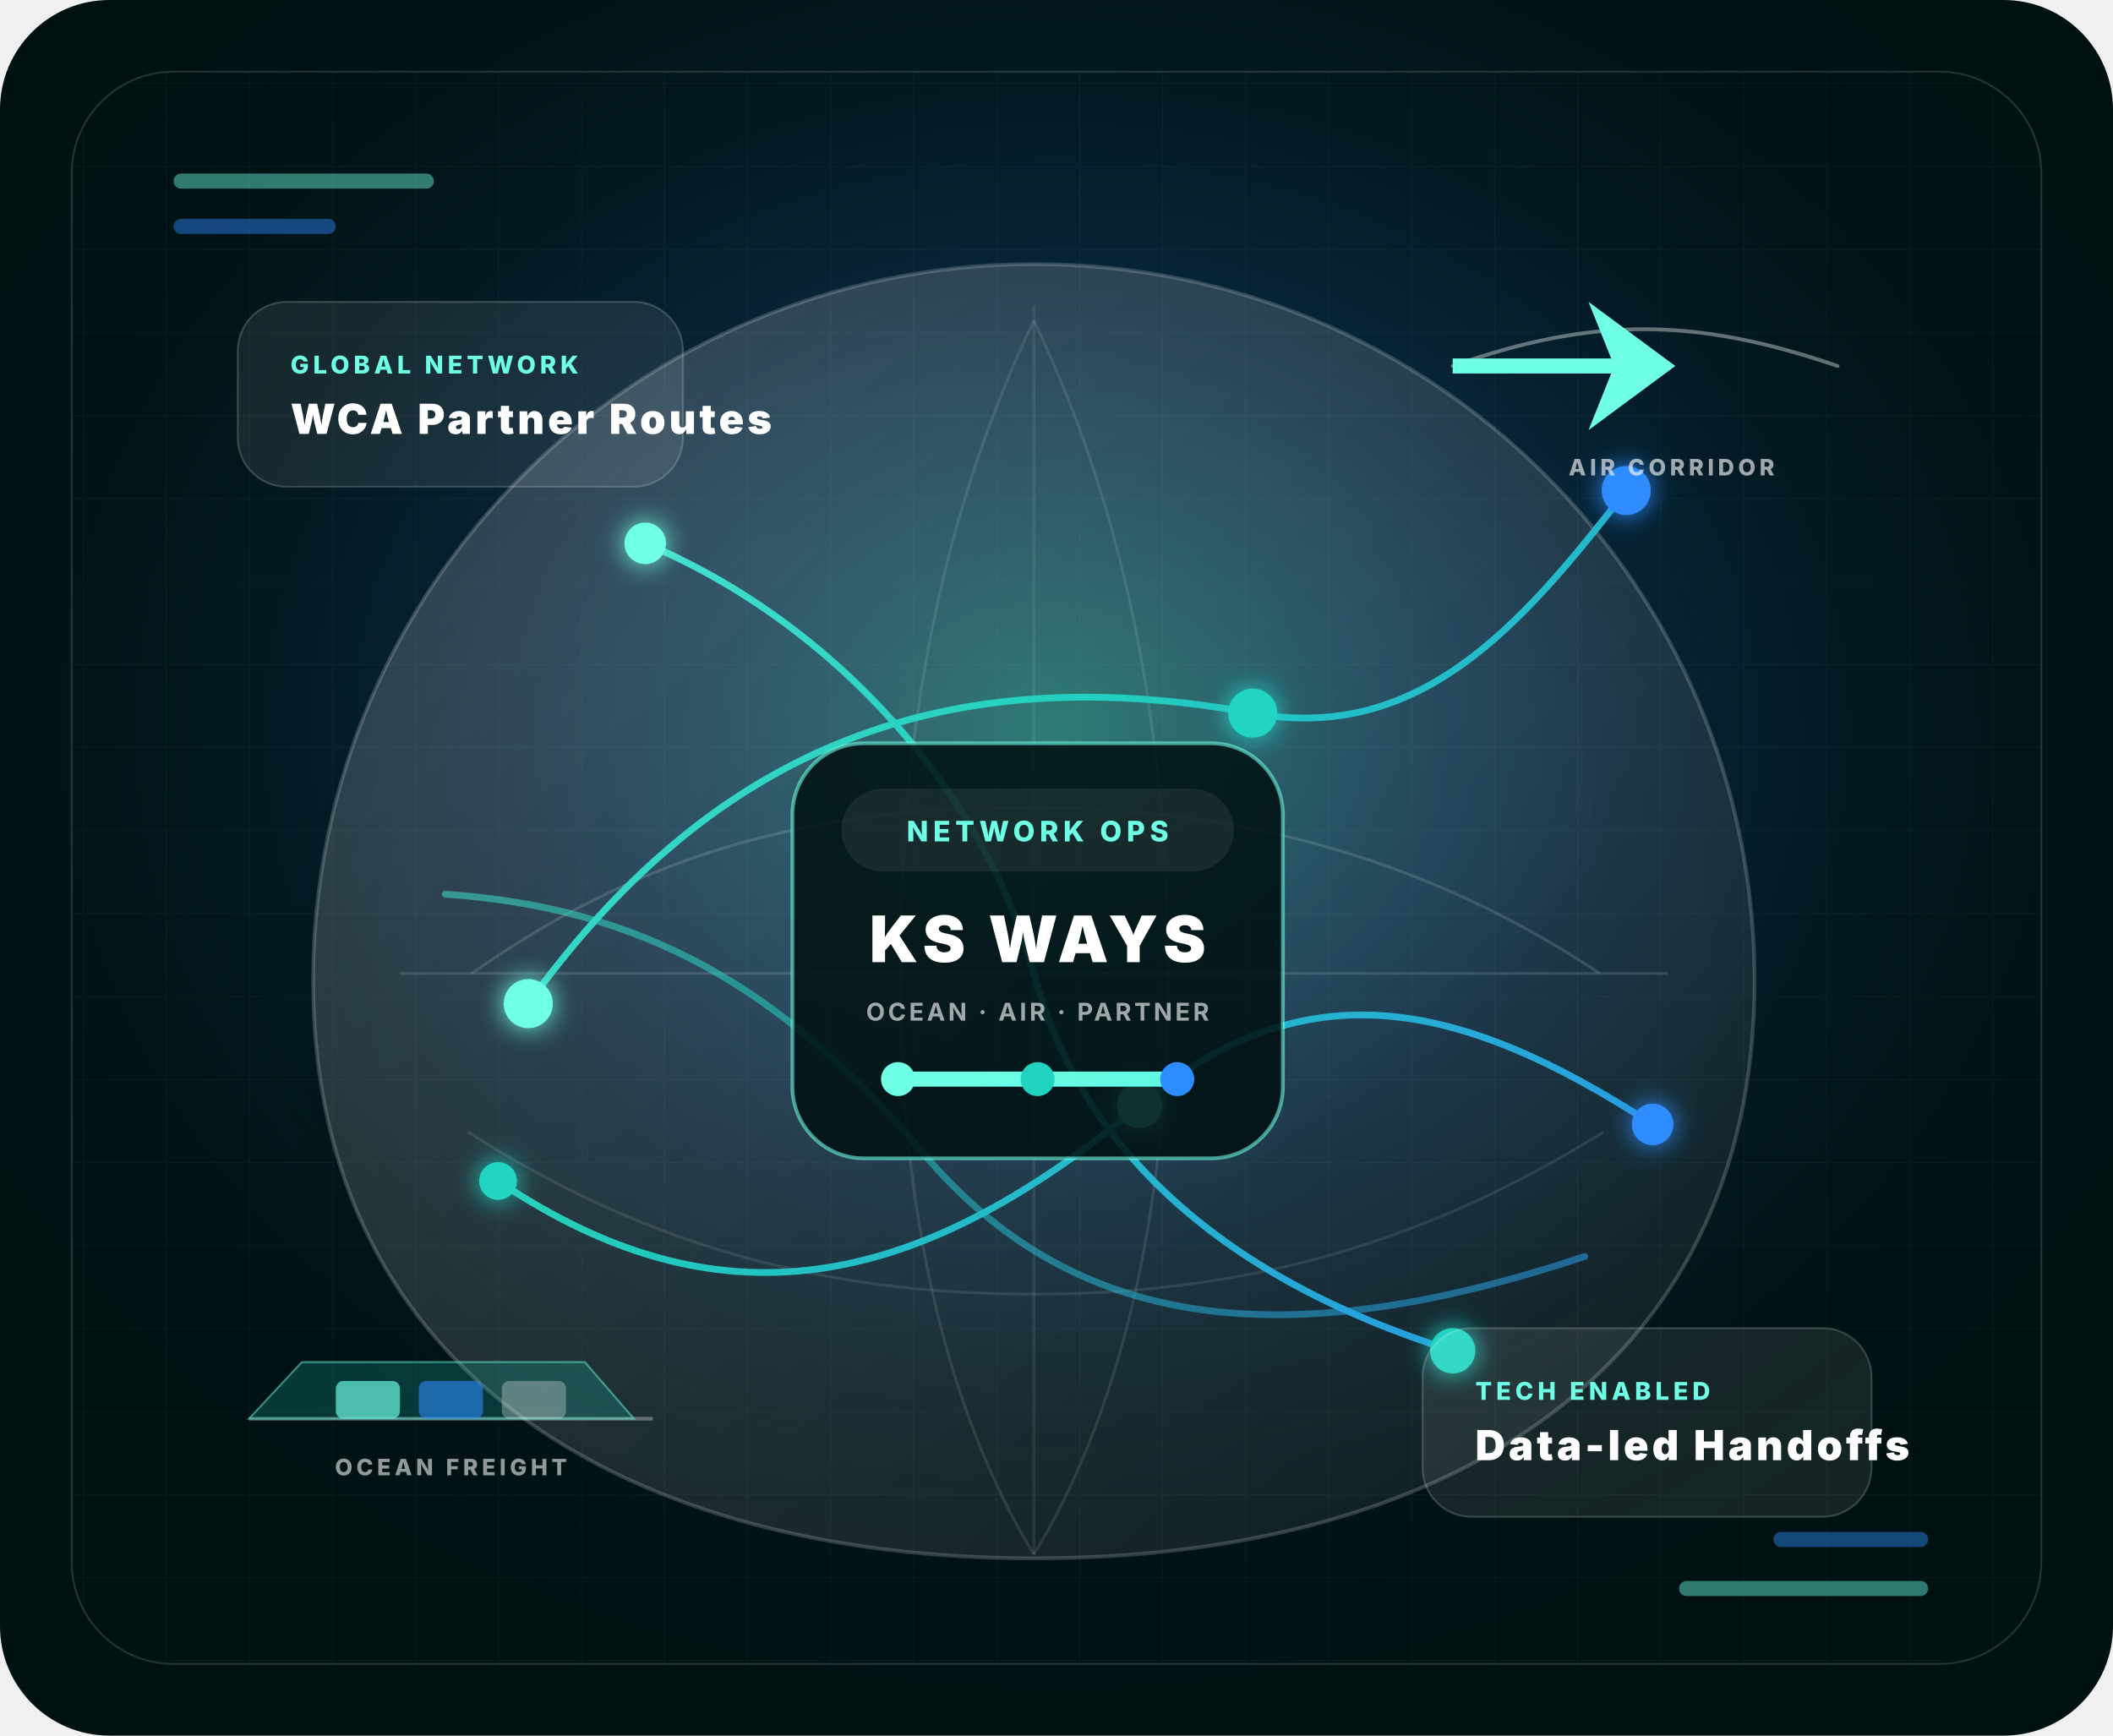
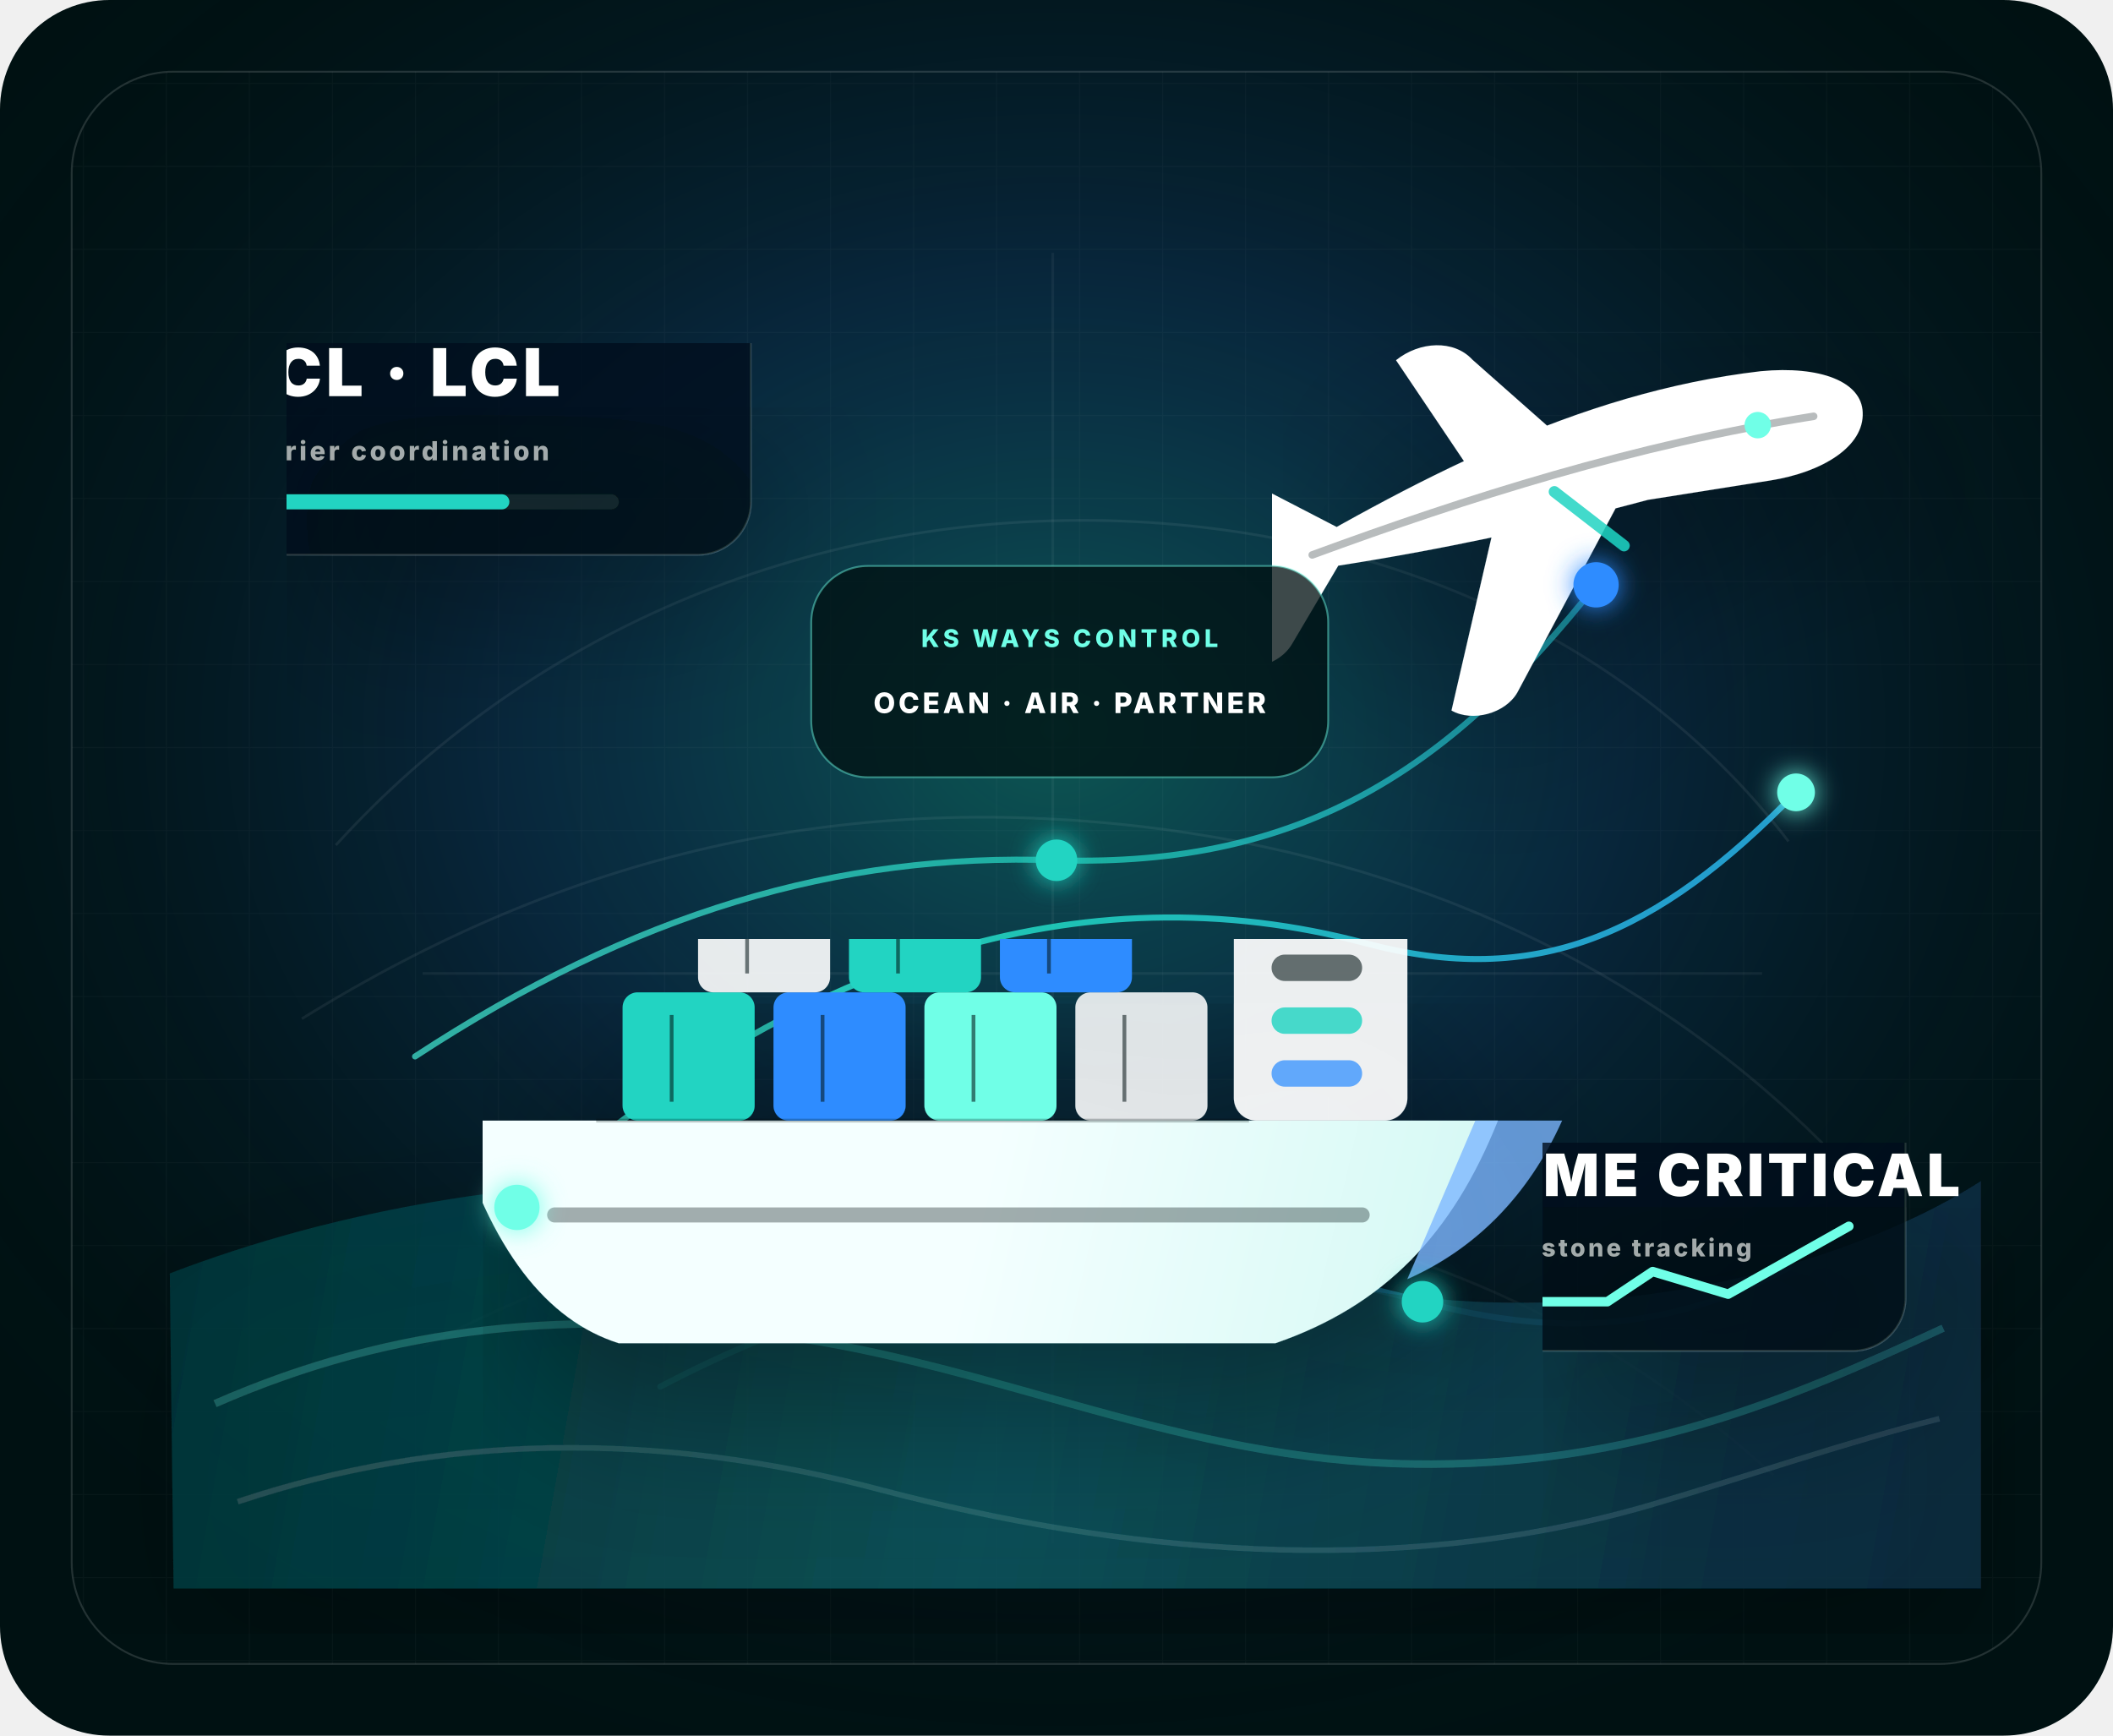
<svg xmlns="http://www.w3.org/2000/svg" width="1120" height="920" viewBox="0 0 1120 920" fill="none" role="img" aria-labelledby="title desc">
  <defs>
-     <radialGradient id="bgGlow" cx="50%" cy="42%" r="58%">
-       <stop offset="0%" stop-color="#21D4C2" stop-opacity="0.45" />
-       <stop offset="42%" stop-color="#2D8CFF" stop-opacity="0.18" />
+     <radialGradient id="bgGlow" cx="50%" cy="42%" r="64%">
+       <stop offset="0%" stop-color="#21D4C2" stop-opacity="0.36" />
+       <stop offset="42%" stop-color="#2D8CFF" stop-opacity="0.17" />
      <stop offset="100%" stop-color="#001112" stop-opacity="0" />
    </radialGradient>
-     <linearGradient id="cyanBlue" x1="136" y1="110" x2="934" y2="802" gradientUnits="userSpaceOnUse">
+     <linearGradient id="sea" x1="92" y1="644" x2="1012" y2="808" gradientUnits="userSpaceOnUse">
+       <stop stop-color="#06383D" />
+       <stop offset="0.48" stop-color="#075A61" />
+       <stop offset="1" stop-color="#0A2D44" />
+     </linearGradient>
+     <linearGradient id="cyanBlue" x1="142" y1="142" x2="978" y2="766" gradientUnits="userSpaceOnUse">
      <stop stop-color="#6FFFE7" />
-       <stop offset="0.48" stop-color="#21D4C2" />
+       <stop offset="0.52" stop-color="#21D4C2" />
      <stop offset="1" stop-color="#2D8CFF" />
    </linearGradient>
-     <linearGradient id="panel" x1="238" y1="106" x2="876" y2="836" gradientUnits="userSpaceOnUse">
-       <stop stop-color="#FFFFFF" stop-opacity="0.18" />
-       <stop offset="1" stop-color="#FFFFFF" stop-opacity="0.035" />
+     <linearGradient id="shipHull" x1="238" y1="560" x2="866" y2="704" gradientUnits="userSpaceOnUse">
+       <stop stop-color="#F4FFFF" />
+       <stop offset="0.58" stop-color="#C9F6F0" />
+       <stop offset="1" stop-color="#8FD5E9" />
    </linearGradient>
-     <filter id="softShadow" x="64" y="36" width="992" height="852" filterUnits="userSpaceOnUse" color-interpolation-filters="sRGB">
+     <linearGradient id="planeBody" x1="654" y1="220" x2="958" y2="352" gradientUnits="userSpaceOnUse">
+       <stop stop-color="#FFFFFF" />
+       <stop offset="0.55" stop-color="#C9FBF3" />
+       <stop offset="1" stop-color="#7CB6FF" />
+     </linearGradient>
+     <filter id="softShadow" x="58" y="60" width="1010" height="806" filterUnits="userSpaceOnUse" color-interpolation-filters="sRGB">
      <feDropShadow dx="0" dy="34" stdDeviation="42" flood-color="#000000" flood-opacity="0.34" />
    </filter>
-     <filter id="nodeGlow" x="-50%" y="-50%" width="200%" height="200%">
+     <filter id="glow" x="-50%" y="-50%" width="200%" height="200%">
      <feGaussianBlur stdDeviation="7" result="blur" />
      <feMerge>
        <feMergeNode in="blur" />
        <feMergeNode in="SourceGraphic" />
      </feMerge>
    </filter>
    <pattern id="grid" width="44" height="44" patternUnits="userSpaceOnUse">
-       <path d="M44 0H0V44" stroke="#FFFFFF" stroke-opacity="0.055" stroke-width="1" />
+       <path d="M44 0H0V44" stroke="#FFFFFF" stroke-opacity="0.052" stroke-width="1" />
    </pattern>
    <style>
-       .mono{font-family:Inter,Arial,sans-serif;font-weight:800;letter-spacing:.17em}
-       .label{font-family:Inter,Arial,sans-serif;font-weight:900;letter-spacing:.08em}
-       .small{font-family:Inter,Arial,sans-serif;font-weight:700;letter-spacing:.12em}
+       .mono{font-family:Inter,Arial,sans-serif;font-weight:800;letter-spacing:.16em}
+       .label{font-family:Inter,Arial,sans-serif;font-weight:900;letter-spacing:.06em}
+       .small{font-family:Inter,Arial,sans-serif;font-weight:800;letter-spacing:.11em}
    </style>
  </defs>
  <rect width="1120" height="920" rx="58" fill="#001112" />
  <rect width="1120" height="920" rx="58" fill="url(#bgGlow)" />
  <rect x="38" y="38" width="1044" height="844" rx="54" stroke="#FFFFFF" stroke-opacity="0.14" />
-   <rect x="38" y="38" width="1044" height="844" rx="54" fill="url(#grid)" opacity="0.55" />
+   <rect x="38" y="38" width="1044" height="844" rx="54" fill="url(#grid)" opacity="0.52" />
+   <g opacity="0.42" stroke="#FFFFFF" stroke-width="1.4">
+     <path d="M178 448C278 338 424 272 588 276C740 280 870 344 948 446" stroke-opacity="0.16" />
+     <path d="M160 540C302 452 446 420 604 438C750 455 874 514 966 606" stroke-opacity="0.15" />
+     <path d="M224 714C366 640 508 616 650 642C770 664 864 712 940 782" stroke-opacity="0.12" />
+     <path d="M558 134V818" stroke-opacity="0.11" />
+     <path d="M224 516H934" stroke-opacity="0.13" />
+   </g>
+   <g stroke="url(#cyanBlue)" stroke-width="3.2" stroke-linecap="round" stroke-linejoin="round" opacity="0.88">
+     <path d="M274 640C420 508 574 460 724 500C814 524 878 496 952 420" />
+     <path d="M220 560C336 484 444 452 560 456C692 460 770 406 846 310" opacity="0.82" />
+     <path d="M350 735C478 668 608 650 754 690C828 710 888 704 948 672" opacity="0.56" />
+   </g>
  <g filter="url(#softShadow)">
-     <path d="M166 520C166 310 337 140 548 140C760 140 930 310 930 520C930 731 760 826 548 826C337 826 166 731 166 520Z" fill="url(#panel)" stroke="#FFFFFF" stroke-opacity="0.18" stroke-width="2" />
+     <path d="M90 675C176 642 286 620 420 626C556 632 658 684 782 690C912 696 1010 652 1050 626V842H92L90 675Z" fill="url(#sea)" opacity="0.82" />
+     <path d="M114 744C210 702 302 694 414 708C530 724 626 774 748 776C864 778 948 742 1030 704" stroke="#6FFFE7" stroke-opacity="0.22" stroke-width="4" />
+     <path d="M126 796C234 760 348 758 468 790C590 822 736 838 874 798C928 782 980 764 1028 752" stroke="#FFFFFF" stroke-opacity="0.12" stroke-width="3" />
  </g>
-   <g opacity="0.62" stroke="#FFFFFF" stroke-width="1.5">
-     <path d="M250 516C334 457 421 428 544 428C665 428 762 459 848 516" stroke-opacity="0.22" />
-     <path d="M248 600C342 660 436 686 548 686C666 686 760 656 850 600" stroke-opacity="0.16" />
-     <path d="M548 170C500 270 477 385 477 516C477 646 503 750 548 824" stroke-opacity="0.16" />
-     <path d="M548 170C596 270 619 385 619 516C619 646 593 750 548 824" stroke-opacity="0.16" />
-     <path d="M212 516H884" stroke-opacity="0.20" />
-     <path d="M548 162V824" stroke-opacity="0.13" />
+   <g transform="translate(198 438)" filter="url(#softShadow)">
+     <path d="M42 156H596C572 216 536 254 478 274H130C92 262 62 225 42 156Z" fill="url(#shipHull)" />
+     <path d="M96 206H524" stroke="#001112" stroke-opacity="0.34" stroke-width="8" stroke-linecap="round" />
+     <path d="M584 156H630C612 196 584 224 548 240" fill="#7CB6FF" opacity="0.78" />
+     <rect x="132" y="88" width="70" height="68" rx="8" fill="#21D4C2" />
+     <rect x="212" y="88" width="70" height="68" rx="8" fill="#2D8CFF" />
+     <rect x="292" y="88" width="70" height="68" rx="8" fill="#6FFFE7" />
+     <rect x="372" y="88" width="70" height="68" rx="8" fill="#FFFFFF" fill-opacity="0.86" />
+     <rect x="172" y="18" width="70" height="70" rx="8" fill="#FFFFFF" fill-opacity="0.9" />
+     <rect x="252" y="18" width="70" height="70" rx="8" fill="#21D4C2" />
+     <rect x="332" y="18" width="70" height="70" rx="8" fill="#2D8CFF" />
+     <path d="M118 156H464" stroke="#001112" stroke-opacity="0.24" stroke-width="2" />
+     <g opacity="0.55" stroke="#001112" stroke-width="2">
+       <path d="M158 100V146M238 100V146M318 100V146M398 100V146" />
+       <path d="M198 30V78M278 30V78M358 30V78" />
+     </g>
+     <rect x="456" y="48" width="92" height="108" rx="12" fill="#FFFFFF" fill-opacity="0.92" />
+     <rect x="476" y="68" width="48" height="14" rx="7" fill="#001112" fill-opacity="0.58" />
+     <rect x="476" y="96" width="48" height="14" rx="7" fill="#21D4C2" fill-opacity="0.82" />
+     <rect x="476" y="124" width="48" height="14" rx="7" fill="#2D8CFF" fill-opacity="0.72" />
  </g>
-   <g stroke="url(#cyanBlue)" stroke-width="3.6" stroke-linecap="round" stroke-linejoin="round" opacity="0.94">
-     <path d="M280 532C374 402 493 347 664 378C751 394 805 334 862 260" />
-     <path d="M264 626C380 704 484 686 604 586C692 512 774 530 876 596" />
-     <path d="M342 288C442 330 522 420 548 516C573 610 649 678 770 716" />
-     <path d="M236 474C339 481 414 522 490 612C568 704 678 720 840 666" opacity="0.56" />
+   <g transform="translate(620 174) rotate(-9 170 90)" filter="url(#softShadow)">
+     <path d="M36 112C132 74 224 42 322 46C354 48 374 60 372 76C370 94 346 104 318 104H236L168 194C160 204 142 206 132 198L170 104H92L54 150C44 162 22 162 14 148L48 104L10 70C22 56 40 58 54 68L92 96H172L132 10C146 2 164 4 172 16L238 96H318C258 104 164 116 36 112Z" fill="url(#planeBody)" />
+     <path d="M72 105C158 88 250 74 346 74" stroke="#001112" stroke-opacity="0.28" stroke-width="4" stroke-linecap="round" />
+     <path d="M204 92L236 126" stroke="#21D4C2" stroke-opacity="0.85" stroke-width="6" stroke-linecap="round" />
+     <circle cx="316" cy="74" r="7" fill="#6FFFE7" />
  </g>
-   <g filter="url(#nodeGlow)">
-     <circle cx="280" cy="532" r="13" fill="#6FFFE7" />
-     <circle cx="664" cy="378" r="13" fill="#21D4C2" />
-     <circle cx="862" cy="260" r="13" fill="#2D8CFF" />
-     <circle cx="264" cy="626" r="10" fill="#21D4C2" />
-     <circle cx="604" cy="586" r="12" fill="#6FFFE7" />
-     <circle cx="876" cy="596" r="11" fill="#2D8CFF" />
-     <circle cx="342" cy="288" r="11" fill="#6FFFE7" />
-     <circle cx="770" cy="716" r="12" fill="#21D4C2" />
+   <g filter="url(#glow)">
+     <circle cx="274" cy="640" r="12" fill="#6FFFE7" />
+     <circle cx="560" cy="456" r="11" fill="#21D4C2" />
+     <circle cx="846" cy="310" r="12" fill="#2D8CFF" />
+     <circle cx="952" cy="420" r="10" fill="#6FFFE7" />
+     <circle cx="754" cy="690" r="11" fill="#21D4C2" />
  </g>
-   <g transform="translate(420 394)">
-     <rect x="0" y="0" width="260" height="220" rx="38" fill="#001112" fill-opacity="0.86" stroke="#6FFFE7" stroke-opacity="0.58" stroke-width="2" />
-     <rect x="26" y="24" width="208" height="44" rx="22" fill="#FFFFFF" fill-opacity="0.07" />
-     <text x="130" y="52" text-anchor="middle" fill="#6FFFE7" class="mono" font-size="15">NETWORK OPS</text>
-     <text x="130" y="116" text-anchor="middle" fill="#FFFFFF" class="label" font-size="34">KS WAYS</text>
-     <text x="130" y="147" text-anchor="middle" fill="#FFFFFF" opacity="0.62" class="small" font-size="13">OCEAN · AIR · PARTNER</text>
-     <path d="M56 178H204" stroke="url(#cyanBlue)" stroke-width="8" stroke-linecap="round" />
-     <circle cx="56" cy="178" r="9" fill="#6FFFE7" />
-     <circle cx="130" cy="178" r="9" fill="#21D4C2" />
-     <circle cx="204" cy="178" r="9" fill="#2D8CFF" />
+   <g transform="translate(94 122)" filter="url(#softShadow)">
+     <rect width="304" height="172" rx="28" fill="#001112" fill-opacity="0.78" stroke="#FFFFFF" stroke-opacity="0.14" />
+     <text x="28" y="44" fill="#6FFFE7" class="mono" font-size="13">OCEAN FREIGHT</text>
+     <text x="28" y="88" fill="#FFFFFF" class="label" font-size="35">FCL · LCL</text>
+     <text x="28" y="122" fill="#FFFFFF" opacity="0.64" class="small" font-size="14">Carrier coordination</text>
+     <rect x="28" y="140" width="206" height="8" rx="4" fill="#FFFFFF" fill-opacity="0.08" />
+     <rect x="28" y="140" width="148" height="8" rx="4" fill="#21D4C2" />
  </g>
-   <g transform="translate(126 160)">
-     <rect width="236" height="98" rx="26" fill="#FFFFFF" fill-opacity="0.085" stroke="#FFFFFF" stroke-opacity="0.18" />
-     <text x="28" y="38" fill="#6FFFE7" class="mono" font-size="13">GLOBAL NETWORK</text>
-     <text x="28" y="70" fill="#FFFFFF" class="label" font-size="22">WCA Partner Routes</text>
+   <g transform="translate(760 546)" filter="url(#softShadow)">
+     <rect width="250" height="170" rx="28" fill="#001112" fill-opacity="0.80" stroke="#FFFFFF" stroke-opacity="0.14" />
+     <text x="24" y="44" fill="#6FFFE7" class="mono" font-size="13">AIR CARGO</text>
+     <text x="24" y="88" fill="#FFFFFF" class="label" font-size="31">TIME CRITICAL</text>
+     <text x="24" y="120" fill="#FFFFFF" opacity="0.64" class="small" font-size="13">Milestone tracking</text>
+     <path d="M28 144H92L116 128L156 140L220 104" stroke="#6FFFE7" stroke-width="5" stroke-linecap="round" stroke-linejoin="round" />
  </g>
-   <g transform="translate(754 704)">
-     <rect width="238" height="100" rx="26" fill="#FFFFFF" fill-opacity="0.085" stroke="#FFFFFF" stroke-opacity="0.18" />
-     <text x="28" y="38" fill="#6FFFE7" class="mono" font-size="13">TECH ENABLED</text>
-     <text x="28" y="70" fill="#FFFFFF" class="label" font-size="22">Data-led Handoffs</text>
-   </g>
-   <g transform="translate(770 142)">
-     <path d="M0 52C74 26 128 26 204 52" stroke="#FFFFFF" stroke-opacity="0.38" stroke-width="2" stroke-linecap="round" />
-     <path d="M72 18L118 52L72 86L84 56H0V48H84L72 18Z" fill="#6FFFE7" />
-     <text x="116" y="110" text-anchor="middle" fill="#FFFFFF" opacity="0.62" class="mono" font-size="12">AIR CORRIDOR</text>
-   </g>
-   <g transform="translate(132 698)" opacity="0.92">
-     <path d="M0 54H214" stroke="#FFFFFF" stroke-opacity="0.32" stroke-width="2" />
-     <path d="M28 24H178L204 54H0L28 24Z" fill="#21D4C2" fill-opacity="0.22" stroke="#6FFFE7" stroke-opacity="0.52" />
-     <rect x="46" y="34" width="34" height="20" rx="4" fill="#6FFFE7" fill-opacity="0.74" />
-     <rect x="90" y="34" width="34" height="20" rx="4" fill="#2D8CFF" fill-opacity="0.64" />
-     <rect x="134" y="34" width="34" height="20" rx="4" fill="#FFFFFF" fill-opacity="0.32" />
-     <text x="107" y="84" text-anchor="middle" fill="#FFFFFF" opacity="0.62" class="mono" font-size="12">OCEAN FREIGHT</text>
-   </g>
-   <g opacity="0.44">
-     <path d="M96 96L226 96" stroke="#6FFFE7" stroke-width="8" stroke-linecap="round" />
-     <path d="M96 120L174 120" stroke="#2D8CFF" stroke-width="8" stroke-linecap="round" />
-     <path d="M894 842L1018 842" stroke="#6FFFE7" stroke-width="8" stroke-linecap="round" />
-     <path d="M944 816L1018 816" stroke="#2D8CFF" stroke-width="8" stroke-linecap="round" />
+   <g transform="translate(430 300)">
+     <rect x="0" y="0" width="274" height="112" rx="30" fill="#001112" fill-opacity="0.76" stroke="#6FFFE7" stroke-opacity="0.45" />
+     <text x="137" y="43" text-anchor="middle" fill="#6FFFE7" class="mono" font-size="13">KS WAYS CONTROL</text>
+     <text x="137" y="78" text-anchor="middle" fill="#FFFFFF" class="small" font-size="15">OCEAN · AIR · PARTNER</text>
  </g>
</svg>
